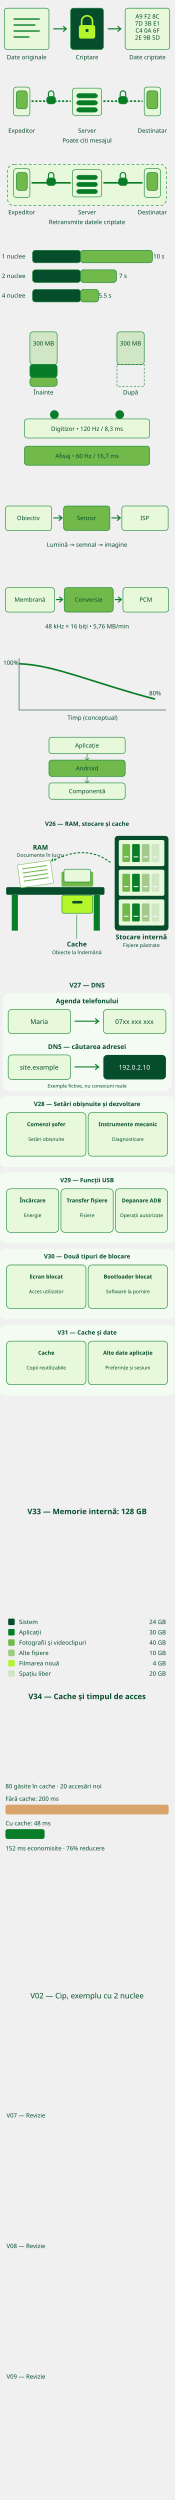
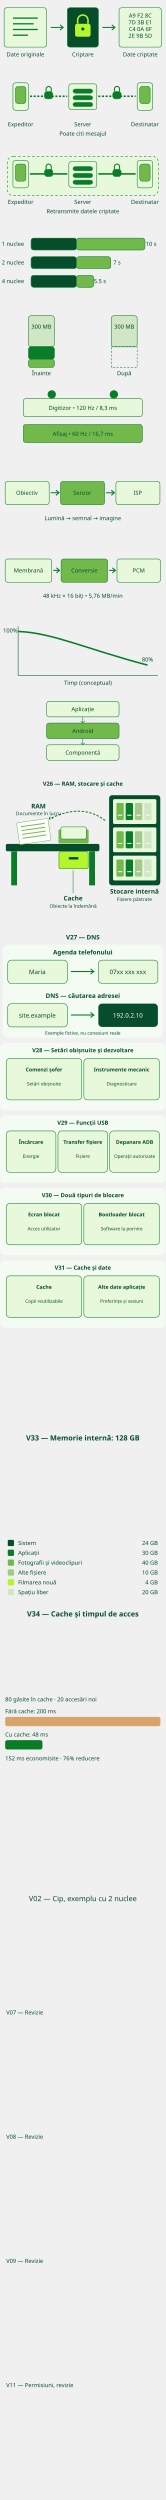
- <svg xmlns="http://www.w3.org/2000/svg" viewBox="0 0 320 4595" role="img" font-family="Nunito Sans, sans-serif" font-size="11" fill="#064D2B">
+ <svg xmlns="http://www.w3.org/2000/svg" viewBox="0 0 320 4830" role="img" font-family="Nunito Sans, sans-serif" font-size="11" fill="#064D2B">
  <g transform="translate(0 0)">
    <rect x="8" y="15" width="82" height="76" rx="5" fill="#E7F8DB" stroke="#087C26" />
    <path d="M25 35 H73 M25 46 H65 M25 57 H73 M25 68 H54" stroke="#087C26" stroke-width="2.5" />
    <path d="M98 53 h24 m-6 -5 l6 5 -6 5" fill="none" stroke="#087C26" stroke-width="2" />
    <rect x="130" y="15" width="60" height="76" rx="5" fill="#064D2B" stroke="#087C26" />
    <path d="M150 46 v-7 a10 10 0 0 1 20 0 v7" fill="none" stroke="#B5F52C" stroke-width="3" />
    <rect x="145" y="46" width="30" height="25" rx="4" fill="#B5F52C" />
    <circle cx="160" cy="56" r="3" fill="#064D2B" />
    <path d="M198 53 h24 m-6 -5 l6 5 -6 5" fill="none" stroke="#087C26" stroke-width="2" />
    <rect x="230" y="15" width="82" height="76" rx="5" fill="#E7F8DB" stroke="#087C26" />
    <text x="271" y="34" text-anchor="middle">A9 F2 8C</text>
    <text x="271" y="47" text-anchor="middle">7D 3B E1</text>
    <text x="271" y="60" text-anchor="middle">C4 0A 6F</text>
    <text x="271" y="73" text-anchor="middle">2E 9B 5D</text>
    <text x="49" y="109" text-anchor="middle">Date originale</text>
    <text x="160" y="109" text-anchor="middle">Criptare</text>
    <text x="271" y="109" text-anchor="middle">Date criptate</text>
  </g>
  <g transform="translate(0 150)">
    <rect x="25" y="10" width="30" height="53" rx="5" fill="#E7F8DB" stroke="#087C26" />
    <rect x="30" y="17" width="20" height="33" rx="5" fill="#72B94C" stroke="#087C26" />
    <rect x="265" y="10" width="30" height="53" rx="5" fill="#E7F8DB" stroke="#087C26" />
    <rect x="270" y="17" width="20" height="33" rx="5" fill="#72B94C" stroke="#087C26" />
    <rect x="133" y="12" width="54" height="50" rx="5" fill="#E7F8DB" stroke="#087C26" />
    <rect x="141" y="22" width="38" height="8" rx="5" fill="#087C26" stroke="#087C26" />
    <rect x="141" y="35" width="38" height="8" rx="5" fill="#087C26" stroke="#087C26" />
    <rect x="141" y="48" width="38" height="8" rx="5" fill="#087C26" stroke="#087C26" />
    <path d="M58 36 H130 M190 36 H262" stroke="#087C26" stroke-width="3" stroke-dasharray="4 3" />
    <path d="M89 27 v-5 a5 5 0 0 1 10 0 v5" stroke="#087C26" stroke-width="2" fill="none" />
    <rect x="86" y="27" width="16" height="14" rx="5" fill="#087C26" stroke="#087C26" />
    <path d="M221 27 v-5 a5 5 0 0 1 10 0 v5" stroke="#087C26" stroke-width="2" fill="none" />
    <rect x="218" y="27" width="16" height="14" rx="5" fill="#087C26" stroke="#087C26" />
    <text x="40" y="94" text-anchor="middle">Expeditor</text>
    <text x="160" y="94" text-anchor="middle">Server</text>
    <text x="280" y="94" text-anchor="middle">Destinatar</text>
    <text x="160" y="112" text-anchor="middle">Poate citi mesajul</text>
  </g>
  <g transform="translate(0 300)">
    <rect x="14" y="2" width="292" height="76" rx="12" fill="#E7F8DB" stroke="#087C26" stroke-dasharray="5 4" />
    <rect x="25" y="10" width="30" height="53" rx="5" fill="#E7F8DB" stroke="#087C26" />
    <rect x="30" y="17" width="20" height="33" rx="5" fill="#72B94C" stroke="#087C26" />
    <rect x="265" y="10" width="30" height="53" rx="5" fill="#E7F8DB" stroke="#087C26" />
    <rect x="270" y="17" width="20" height="33" rx="5" fill="#72B94C" stroke="#087C26" />
    <rect x="133" y="12" width="54" height="50" rx="5" fill="#E7F8DB" stroke="#087C26" />
    <rect x="141" y="22" width="38" height="8" rx="5" fill="#087C26" stroke="#087C26" />
    <rect x="141" y="35" width="38" height="8" rx="5" fill="#087C26" stroke="#087C26" />
    <rect x="141" y="48" width="38" height="8" rx="5" fill="#087C26" stroke="#087C26" />
    <path d="M58 36 H130 M190 36 H262" stroke="#087C26" stroke-width="3" />
    <path d="M89 27 v-5 a5 5 0 0 1 10 0 v5" stroke="#087C26" stroke-width="2" fill="none" />
    <rect x="86" y="27" width="16" height="14" rx="5" fill="#087C26" stroke="#087C26" />
    <path d="M221 27 v-5 a5 5 0 0 1 10 0 v5" stroke="#087C26" stroke-width="2" fill="none" />
    <rect x="218" y="27" width="16" height="14" rx="5" fill="#087C26" stroke="#087C26" />
    <text x="40" y="94" text-anchor="middle">Expeditor</text>
    <text x="160" y="94" text-anchor="middle">Server</text>
    <text x="280" y="94" text-anchor="middle">Destinatar</text>
    <text x="160" y="112" text-anchor="middle">Retransmite datele criptate</text>
  </g>
  <g transform="translate(0 450)">
    <text x="25" y="25" text-anchor="middle">1 nuclee</text>
    <rect x="60" y="10" width="88" height="23" rx="5" fill="#064D2B" stroke="#087C26" />
    <rect x="148" y="10" width="132" height="23" rx="5" fill="#72B94C" stroke="#087C26" />
    <text x="292" y="25" text-anchor="middle">10 s</text>
    <text x="25" y="61" text-anchor="middle">2 nuclee</text>
    <rect x="60" y="46" width="88" height="23" rx="5" fill="#064D2B" stroke="#087C26" />
    <rect x="148" y="46" width="66" height="23" rx="5" fill="#72B94C" stroke="#087C26" />
    <text x="226" y="61" text-anchor="middle">7 s</text>
    <text x="25" y="97" text-anchor="middle">4 nuclee</text>
    <rect x="60" y="82" width="88" height="23" rx="5" fill="#064D2B" stroke="#087C26" />
    <rect x="148" y="82" width="33" height="23" rx="5" fill="#72B94C" stroke="#087C26" />
    <text x="193" y="97" text-anchor="middle">5.5 s</text>
  </g>
  <g transform="translate(0 600)">
    <rect x="55" y="10" width="50" height="60" rx="5" fill="#D1E6C5" stroke="#087C26" />
    <rect x="55" y="70" width="50" height="24" rx="5" fill="#087C26" stroke="#087C26" />
    <rect x="55" y="94" width="50" height="16" rx="5" fill="#72B94C" stroke="#087C26" />
    <text x="80" y="35" text-anchor="middle">300 MB</text>
    <text x="80" y="125" text-anchor="middle">Înainte</text>
    <rect x="215" y="10" width="50" height="60" rx="5" fill="#D1E6C5" stroke="#087C26" />
    <rect x="215" y="70" width="50" height="40" fill="none" stroke="#087C26" stroke-dasharray="4 3" />
    <text x="240" y="35" text-anchor="middle">300 MB</text>
    <text x="240" y="125" text-anchor="middle">După</text>
  </g>
  <g transform="translate(0 750)">
    <rect x="45" y="20" width="230" height="35" rx="5" fill="#E7F8DB" stroke="#087C26" />
    <text x="160" y="42" text-anchor="middle">Digitizor • 120 Hz / 8,3 ms</text>
    <rect x="45" y="70" width="230" height="35" rx="5" fill="#72B94C" stroke="#087C26" />
    <text x="160" y="92" text-anchor="middle">Afișaj • 60 Hz / 16,7 ms</text>
    <circle cx="100" cy="12" r="8" fill="#087C26" />
    <circle cx="220" cy="12" r="8" fill="#087C26" />
  </g>
  <g transform="translate(0 900)">
    <rect x="10" y="30" width="85" height="45" rx="5" fill="#E7F8DB" stroke="#087C26" />
    <text x="52" y="56" text-anchor="middle">Obiectiv</text>
    <path d="M98 52 h16 m-6 -5 l6 5 -6 5" fill="none" stroke="#087C26" stroke-width="2" />
    <rect x="117" y="30" width="85" height="45" rx="5" fill="#72B94C" stroke="#087C26" />
    <text x="159" y="56" text-anchor="middle">Senzor</text>
    <path d="M205 52 h16 m-6 -5 l6 5 -6 5" fill="none" stroke="#087C26" stroke-width="2" />
    <rect x="224" y="30" width="85" height="45" rx="5" fill="#E7F8DB" stroke="#087C26" />
    <text x="266" y="56" text-anchor="middle">ISP</text>
    <text x="160" y="105" text-anchor="middle">Lumină → semnal → imagine</text>
  </g>
  <g transform="translate(0 1050)">
    <rect x="10" y="30" width="90" height="45" rx="5" fill="#E7F8DB" stroke="#087C26" />
    <text x="55" y="56" text-anchor="middle">Membrană</text>
    <path d="M103 52 h12 m-6 -5 l6 5 -6 5" fill="none" stroke="#087C26" stroke-width="2" />
    <rect x="118" y="30" width="90" height="45" rx="5" fill="#72B94C" stroke="#087C26" />
    <text x="163" y="56" text-anchor="middle">Conversie</text>
    <path d="M211 52 h12 m-6 -5 l6 5 -6 5" fill="none" stroke="#087C26" stroke-width="2" />
    <rect x="226" y="30" width="84" height="45" rx="5" fill="#E7F8DB" stroke="#087C26" />
    <text x="268" y="56" text-anchor="middle">PCM</text>
    <text x="160" y="105" text-anchor="middle">48 kHz × 16 biți • 5,76 MB/min</text>
  </g>
  <g transform="translate(0 1200)">
    <path d="M35 10 V105 H305" stroke="#064D2B" fill="none" />
    <path d="M35 20 C100 22 170 55 285 85" stroke="#087C26" stroke-width="3" fill="none" />
    <text x="20" y="22" text-anchor="middle">100%</text>
    <text x="285" y="78" text-anchor="middle">80%</text>
    <text x="170" y="123" text-anchor="middle">Timp (conceptual)</text>
  </g>
  <g transform="translate(0 1350)">
    <rect x="90" y="5" width="140" height="30" rx="5" fill="#E7F8DB" stroke="#087C26" />
    <text x="160" y="24" text-anchor="middle">Aplicație</text>
    <path d="M160 35 v12 m-4 -4 l4 4 4 -4" stroke="#087C26" fill="none" />
    <rect x="90" y="47" width="140" height="30" rx="5" fill="#72B94C" stroke="#087C26" />
    <text x="160" y="66" text-anchor="middle">Android</text>
    <path d="M160 77 v12 m-4 -4 l4 4 4 -4" stroke="#087C26" fill="none" />
    <rect x="90" y="89" width="140" height="30" rx="5" fill="#E7F8DB" stroke="#087C26" />
    <text x="160" y="108" text-anchor="middle">Componentă</text>
  </g>
  <g transform="translate(0 1500)">
    <text x="160" y="18" text-anchor="middle" font-weight="bold">V26 — RAM, stocare și cache</text>
    <svg x="0" y="25" width="320" height="259" viewBox="0 0 340 275" role="img" aria-label="RAM, stocare și cache: masă, dulap și sertar" font-family="Nunito Sans, sans-serif">
      <rect x="224" y="12" width="105" height="185" rx="6" fill="#064D2B" />
      <rect x="232" y="20" width="89" height="51" rx="3" fill="#E7F8DB" />
      <rect x="239" y="28" width="15" height="35" rx="2" fill="#72B94C" />
      <path d="M242 53 h9" stroke="#F3FBF2" stroke-width="2" />
      <rect x="258" y="28" width="15" height="35" rx="2" fill="#087C26" />
      <path d="M261 53 h9" stroke="#F3FBF2" stroke-width="2" />
      <rect x="277" y="28" width="15" height="35" rx="2" fill="#A4C98C" />
      <path d="M280 53 h9" stroke="#F3FBF2" stroke-width="2" />
      <rect x="296" y="28" width="15" height="35" rx="2" fill="#D1E6C5" />
      <path d="M299 53 h9" stroke="#F3FBF2" stroke-width="2" />
      <rect x="232" y="78" width="89" height="51" rx="3" fill="#E7F8DB" />
      <rect x="239" y="86" width="15" height="35" rx="2" fill="#72B94C" />
      <path d="M242 111 h9" stroke="#F3FBF2" stroke-width="2" />
      <rect x="258" y="86" width="15" height="35" rx="2" fill="#087C26" />
      <path d="M261 111 h9" stroke="#F3FBF2" stroke-width="2" />
      <rect x="277" y="86" width="15" height="35" rx="2" fill="#A4C98C" />
      <path d="M280 111 h9" stroke="#F3FBF2" stroke-width="2" />
      <rect x="296" y="86" width="15" height="35" rx="2" fill="#D1E6C5" />
      <path d="M299 111 h9" stroke="#F3FBF2" stroke-width="2" />
      <rect x="232" y="136" width="89" height="51" rx="3" fill="#E7F8DB" />
      <rect x="239" y="144" width="15" height="35" rx="2" fill="#72B94C" />
      <path d="M242 169 h9" stroke="#F3FBF2" stroke-width="2" />
      <rect x="258" y="144" width="15" height="35" rx="2" fill="#087C26" />
      <path d="M261 169 h9" stroke="#F3FBF2" stroke-width="2" />
      <rect x="277" y="144" width="15" height="35" rx="2" fill="#A4C98C" />
      <path d="M280 169 h9" stroke="#F3FBF2" stroke-width="2" />
      <rect x="296" y="144" width="15" height="35" rx="2" fill="#D1E6C5" />
      <path d="M299 169 h9" stroke="#F3FBF2" stroke-width="2" />
      <rect x="12" y="112" width="192" height="15" rx="3" fill="#064D2B" />
      <rect x="23" y="127" width="12" height="70" fill="#087C26" />
      <rect x="183" y="127" width="12" height="70" fill="#087C26" />
      <g transform="rotate(-8 70 95)">
        <rect x="38" y="64" width="65" height="45" rx="2" fill="white" stroke="#72B94C" />
        <path d="M46 73 H95" stroke="#72B94C" stroke-width="2" />
        <path d="M46 81 H95" stroke="#72B94C" stroke-width="2" />
        <path d="M46 89 H95" stroke="#72B94C" stroke-width="2" />
        <path d="M46 97 H95" stroke="#72B94C" stroke-width="2" />
      </g>
      <rect x="120" y="82" width="62" height="29" rx="3" fill="#72B94C" />
      <rect x="125" y="77" width="52" height="25" rx="3" fill="#E7F8DB" stroke="#087C26" />
      <rect x="121" y="128" width="60" height="35" rx="3" fill="#B5F52C" stroke="#087C26" />
      <rect x="141" y="139" width="20" height="5" rx="2" fill="#064D2B" />
      <path d="M216 64 Q168 27 101 61 l8 -2 m-8 2 l3 -8" fill="none" stroke="#087C26" stroke-width="2" stroke-dasharray="5 3" />
      <g fill="#064D2B" text-anchor="middle">
        <text x="79" y="39" font-size="13" font-weight="bold">RAM</text>
        <text x="79" y="53" font-size="10">Documente în lucru</text>
        <path d="M150 166 V213" stroke="#087C26" />
        <text x="150" y="228" font-size="13" font-weight="bold">Cache</text>
        <text x="150" y="243" font-size="10">Obiecte la îndemână</text>
        <text x="276" y="214" font-size="13" font-weight="bold">Stocare internă</text>
        <text x="276" y="229" font-size="10">Fișiere păstrate</text>
      </g>
    </svg>
  </g>
  <g transform="translate(0 1800)" font-size="12">
    <text x="160" y="15" text-anchor="middle" font-weight="bold">V27 — DNS</text>
    <g transform="translate(0 20)">
      <rect x="5" y="5" width="310" height="180" rx="12" fill="#F3FBF2" />
      <g text-anchor="middle" fill="#064D2B">
        <text x="160" y="24" font-weight="bold">Agenda telefonului</text>
        <rect x="15" y="35" width="115" height="45" rx="7" fill="#E7F8DB" stroke="#087C26" />
        <text x="72" y="62">Maria</text>
        <path d="M137 57 H181 l-6 -5 m6 5 l-6 5" stroke="#087C26" fill="none" stroke-width="2" />
        <rect x="190" y="35" width="115" height="45" rx="7" fill="#E7F8DB" stroke="#087C26" />
        <text x="247" y="62">07xx xxx xxx</text>
        <text x="160" y="108" font-weight="bold">DNS — căutarea adresei</text>
        <rect x="15" y="119" width="115" height="45" rx="7" fill="#E7F8DB" stroke="#087C26" />
        <text x="72" y="146">site.example</text>
        <path d="M137 141 H181 l-6 -5 m6 5 l-6 5" stroke="#087C26" fill="none" stroke-width="2" />
        <rect x="190" y="119" width="115" height="45" rx="7" fill="#064D2B" />
        <text x="247" y="146" fill="white">192.0.2.10</text>
        <text x="160" y="179" font-size="9">Exemple fictive, nu conexiuni reale</text>
      </g>
    </g>
  </g>
  <g transform="translate(0 2015)">
    <rect width="320" height="130" rx="9" fill="#F3FBF2" />
    <text x="160" y="18" text-anchor="middle" font-weight="bold">V28 — Setări obișnuite și dezvoltare</text>
    <rect x="12" y="30" width="146" height="80" rx="7" fill="#E7F8DB" stroke="#087C26" />
    <text x="85" y="55" text-anchor="middle" font-size="10" font-weight="bold">Comenzi șofer</text>
    <text x="85" y="82" text-anchor="middle" font-size="9">Setări obișnuite</text>
    <rect x="162" y="30" width="146" height="80" rx="7" fill="#E7F8DB" stroke="#087C26" />
    <text x="235" y="55" text-anchor="middle" font-size="10" font-weight="bold">Instrumente mecanic</text>
    <text x="235" y="82" text-anchor="middle" font-size="9">Diagnosticare</text>
  </g>
  <g transform="translate(0 2155)">
    <rect width="320" height="130" rx="9" fill="#F3FBF2" />
    <text x="160" y="18" text-anchor="middle" font-weight="bold">V29 — Funcții USB</text>
    <rect x="12" y="30" width="96" height="80" rx="7" fill="#E7F8DB" stroke="#087C26" />
    <text x="60" y="55" text-anchor="middle" font-size="10" font-weight="bold">Încărcare</text>
    <text x="60" y="82" text-anchor="middle" font-size="9">Energie</text>
    <rect x="112" y="30" width="96" height="80" rx="7" fill="#E7F8DB" stroke="#087C26" />
    <text x="160" y="55" text-anchor="middle" font-size="10" font-weight="bold">Transfer fișiere</text>
    <text x="160" y="82" text-anchor="middle" font-size="9">Fișiere</text>
    <rect x="212" y="30" width="96" height="80" rx="7" fill="#E7F8DB" stroke="#087C26" />
    <text x="260" y="55" text-anchor="middle" font-size="10" font-weight="bold">Depanare ADB</text>
    <text x="260" y="82" text-anchor="middle" font-size="9">Operații autorizate</text>
  </g>
  <g transform="translate(0 2295)">
    <rect width="320" height="130" rx="9" fill="#F3FBF2" />
    <text x="160" y="18" text-anchor="middle" font-weight="bold">V30 — Două tipuri de blocare</text>
    <rect x="12" y="30" width="146" height="80" rx="7" fill="#E7F8DB" stroke="#087C26" />
    <text x="85" y="55" text-anchor="middle" font-size="10" font-weight="bold">Ecran blocat</text>
    <text x="85" y="82" text-anchor="middle" font-size="9">Acces utilizator</text>
    <rect x="162" y="30" width="146" height="80" rx="7" fill="#E7F8DB" stroke="#087C26" />
    <text x="235" y="55" text-anchor="middle" font-size="10" font-weight="bold">Bootloader blocat</text>
    <text x="235" y="82" text-anchor="middle" font-size="9">Software la pornire</text>
  </g>
  <g transform="translate(0 2435)">
    <rect width="320" height="130" rx="9" fill="#F3FBF2" />
    <text x="160" y="18" text-anchor="middle" font-weight="bold">V31 — Cache și date</text>
    <rect x="12" y="30" width="146" height="80" rx="7" fill="#E7F8DB" stroke="#087C26" />
    <text x="85" y="55" text-anchor="middle" font-size="10" font-weight="bold">Cache</text>
    <text x="85" y="82" text-anchor="middle" font-size="9">Copii reutilizabile</text>
    <rect x="162" y="30" width="146" height="80" rx="7" fill="#E7F8DB" stroke="#087C26" />
    <text x="235" y="55" text-anchor="middle" font-size="10" font-weight="bold">Alte date aplicație</text>
    <text x="235" y="82" text-anchor="middle" font-size="9">Preferințe și sesiuni</text>
  </g>
  <g transform="translate(0 2575)">
    <svg viewBox="0 0 320 180" role="img" aria-label="Două consumuri de 50% însumează un ciclu echivalent" font-family="Nunito Sans, sans-serif">
      <rect width="320" height="180" rx="10" fill="#F3FBF2" />
      <rect x="33" y="14" width="24" height="12" rx="3" fill="#064D2B" />
      <rect x="20" y="25" width="50" height="90" rx="12" fill="#E7F8DB" stroke="#064D2B" stroke-width="2" />
      <rect x="24" y="70" width="42" height="41" rx="7" fill="#72B94C" />
      <text x="45" y="94" text-anchor="middle" fill="#064D2B" font-size="15" font-weight="bold">50%</text>
      <text x="45" y="135" text-anchor="middle" font-size="11" fill="#064D2B">Prima utilizare</text>
      <rect x="138" y="14" width="24" height="12" rx="3" fill="#064D2B" />
      <rect x="125" y="25" width="50" height="90" rx="12" fill="#E7F8DB" stroke="#064D2B" stroke-width="2" />
      <rect x="129" y="70" width="42" height="41" rx="7" fill="#72B94C" />
      <text x="150" y="94" text-anchor="middle" fill="#064D2B" font-size="15" font-weight="bold">50%</text>
      <text x="150" y="135" text-anchor="middle" font-size="11" fill="#064D2B">A doua utilizare</text>
      <rect x="243" y="14" width="24" height="12" rx="3" fill="#064D2B" />
      <rect x="230" y="25" width="50" height="90" rx="12" fill="#E7F8DB" stroke="#064D2B" stroke-width="2" />
      <rect x="234" y="30" width="42" height="81" rx="7" fill="#72B94C" />
      <text x="255" y="94" text-anchor="middle" fill="#064D2B" font-size="15" font-weight="bold">100%</text>
      <text x="255" y="135" text-anchor="middle" font-size="11" fill="#064D2B">Total consumat</text>
      <text x="97" y="80" text-anchor="middle" font-size="24" fill="#087C26">+</text>
      <text x="202" y="80" text-anchor="middle" font-size="24" fill="#087C26">=</text>
      <text x="160" y="161" text-anchor="middle" font-size="13" font-weight="bold" fill="#064D2B">1 ciclu echivalent</text>
    </svg>
  </g>
  <g transform="translate(0 2765)">
    <text x="160" y="18" text-anchor="middle" font-weight="bold" font-size="14">V33 — Memorie internă: 128 GB</text>
    <g transform="translate(0 25)">
      <svg viewBox="0 0 320 180" role="img" aria-label="Distribuția memoriei interne">
        <circle cx="160" cy="85" r="65" fill="none" stroke="#D1E6C5" stroke-width="26" />
        <circle cx="160" cy="85" r="65" fill="none" stroke="#064D2B" stroke-width="26" stroke-dasharray="76.576 408.407" stroke-dashoffset="0" transform="rotate(-90 160 85)" />
        <circle cx="160" cy="85" r="65" fill="none" stroke="#087C26" stroke-width="26" stroke-dasharray="95.72 408.407" stroke-dashoffset="-76.576" transform="rotate(-90 160 85)" />
        <circle cx="160" cy="85" r="65" fill="none" stroke="#72B94C" stroke-width="26" stroke-dasharray="127.627 408.407" stroke-dashoffset="-172.297" transform="rotate(-90 160 85)" />
        <circle cx="160" cy="85" r="65" fill="none" stroke="#9CCB82" stroke-width="26" stroke-dasharray="31.907 408.407" stroke-dashoffset="-299.924" transform="rotate(-90 160 85)" />
        <circle cx="160" cy="85" r="65" fill="none" stroke="#B5F52C" stroke-width="26" stroke-dasharray="12.763 408.407" stroke-dashoffset="-331.831" transform="rotate(-90 160 85)" />
        <text x="160" y="82" text-anchor="middle" font-size="24" font-weight="bold" fill="#064D2B">20 GB</text>
        <text x="160" y="101" text-anchor="middle" font-size="12" fill="#064D2B">Spațiu liber</text>
      </svg>
    </g>
    <rect x="15" y="210" width="12" height="12" rx="2" fill="#064D2B" />
    <text x="35" y="220">Sistem</text>
    <text x="305" y="220" text-anchor="end">24 GB</text>
    <rect x="15" y="229" width="12" height="12" rx="2" fill="#087C26" />
    <text x="35" y="239">Aplicații</text>
    <text x="305" y="239" text-anchor="end">30 GB</text>
    <rect x="15" y="248" width="12" height="12" rx="2" fill="#72B94C" />
    <text x="35" y="258">Fotografii și videoclipuri</text>
    <text x="305" y="258" text-anchor="end">40 GB</text>
    <rect x="15" y="267" width="12" height="12" rx="2" fill="#9CCB82" />
    <text x="35" y="277">Alte fișiere</text>
    <text x="305" y="277" text-anchor="end">10 GB</text>
    <rect x="15" y="286" width="12" height="12" rx="2" fill="#B5F52C" />
    <text x="35" y="296">Filmarea nouă</text>
    <text x="305" y="296" text-anchor="end">4 GB</text>
    <rect x="15" y="305" width="12" height="12" rx="2" fill="#D1E6C5" />
    <text x="35" y="315">Spațiu liber</text>
    <text x="305" y="315" text-anchor="end">20 GB</text>
  </g>
  <g transform="translate(0 3105)">
    <text x="160" y="18" text-anchor="middle" font-weight="bold" font-size="14">V34 — Cache și timpul de acces</text>
    <g transform="translate(0 28)">
      <svg viewBox="0 0 320 135" role="img" aria-label="100 de cereri de informații">
        <rect x="4" y="5" width="12.8" height="20" rx="3" fill="#087C26" />
        <rect x="19.8" y="5" width="12.8" height="20" rx="3" fill="#087C26" />
        <rect x="35.6" y="5" width="12.8" height="20" rx="3" fill="#087C26" />
        <rect x="51.4" y="5" width="12.8" height="20" rx="3" fill="#087C26" />
        <rect x="67.2" y="5" width="12.8" height="20" rx="3" fill="#087C26" />
        <rect x="83" y="5" width="12.8" height="20" rx="3" fill="#087C26" />
        <rect x="98.8" y="5" width="12.8" height="20" rx="3" fill="#087C26" />
        <rect x="114.6" y="5" width="12.8" height="20" rx="3" fill="#087C26" />
        <rect x="130.4" y="5" width="12.8" height="20" rx="3" fill="#087C26" />
        <rect x="146.2" y="5" width="12.8" height="20" rx="3" fill="#087C26" />
        <rect x="162" y="5" width="12.8" height="20" rx="3" fill="#087C26" />
        <rect x="177.8" y="5" width="12.8" height="20" rx="3" fill="#087C26" />
        <rect x="193.6" y="5" width="12.8" height="20" rx="3" fill="#087C26" />
        <rect x="209.4" y="5" width="12.8" height="20" rx="3" fill="#087C26" />
        <rect x="225.2" y="5" width="12.8" height="20" rx="3" fill="#087C26" />
        <rect x="241" y="5" width="12.8" height="20" rx="3" fill="#087C26" />
        <rect x="256.8" y="5" width="12.8" height="20" rx="3" fill="#087C26" />
        <rect x="272.6" y="5" width="12.8" height="20" rx="3" fill="#087C26" />
        <rect x="288.4" y="5" width="12.8" height="20" rx="3" fill="#087C26" />
        <rect x="304.2" y="5" width="12.8" height="20" rx="3" fill="#087C26" />
        <rect x="4" y="30" width="12.8" height="20" rx="3" fill="#087C26" />
        <rect x="19.8" y="30" width="12.8" height="20" rx="3" fill="#087C26" />
        <rect x="35.6" y="30" width="12.8" height="20" rx="3" fill="#087C26" />
        <rect x="51.4" y="30" width="12.8" height="20" rx="3" fill="#087C26" />
        <rect x="67.2" y="30" width="12.8" height="20" rx="3" fill="#087C26" />
        <rect x="83" y="30" width="12.8" height="20" rx="3" fill="#087C26" />
        <rect x="98.8" y="30" width="12.8" height="20" rx="3" fill="#087C26" />
        <rect x="114.6" y="30" width="12.8" height="20" rx="3" fill="#087C26" />
        <rect x="130.4" y="30" width="12.8" height="20" rx="3" fill="#087C26" />
        <rect x="146.2" y="30" width="12.8" height="20" rx="3" fill="#087C26" />
        <rect x="162" y="30" width="12.8" height="20" rx="3" fill="#087C26" />
        <rect x="177.8" y="30" width="12.8" height="20" rx="3" fill="#087C26" />
        <rect x="193.6" y="30" width="12.8" height="20" rx="3" fill="#087C26" />
        <rect x="209.4" y="30" width="12.8" height="20" rx="3" fill="#087C26" />
        <rect x="225.2" y="30" width="12.8" height="20" rx="3" fill="#087C26" />
        <rect x="241" y="30" width="12.8" height="20" rx="3" fill="#087C26" />
        <rect x="256.8" y="30" width="12.8" height="20" rx="3" fill="#087C26" />
        <rect x="272.6" y="30" width="12.8" height="20" rx="3" fill="#087C26" />
        <rect x="288.4" y="30" width="12.8" height="20" rx="3" fill="#087C26" />
        <rect x="304.2" y="30" width="12.8" height="20" rx="3" fill="#087C26" />
        <rect x="4" y="55" width="12.8" height="20" rx="3" fill="#087C26" />
        <rect x="19.8" y="55" width="12.8" height="20" rx="3" fill="#087C26" />
        <rect x="35.6" y="55" width="12.8" height="20" rx="3" fill="#087C26" />
        <rect x="51.4" y="55" width="12.8" height="20" rx="3" fill="#087C26" />
        <rect x="67.2" y="55" width="12.8" height="20" rx="3" fill="#087C26" />
        <rect x="83" y="55" width="12.8" height="20" rx="3" fill="#087C26" />
        <rect x="98.8" y="55" width="12.8" height="20" rx="3" fill="#087C26" />
        <rect x="114.6" y="55" width="12.8" height="20" rx="3" fill="#087C26" />
        <rect x="130.4" y="55" width="12.8" height="20" rx="3" fill="#087C26" />
        <rect x="146.2" y="55" width="12.8" height="20" rx="3" fill="#087C26" />
        <rect x="162" y="55" width="12.8" height="20" rx="3" fill="#087C26" />
        <rect x="177.8" y="55" width="12.8" height="20" rx="3" fill="#087C26" />
        <rect x="193.6" y="55" width="12.8" height="20" rx="3" fill="#087C26" />
        <rect x="209.4" y="55" width="12.8" height="20" rx="3" fill="#087C26" />
        <rect x="225.2" y="55" width="12.8" height="20" rx="3" fill="#087C26" />
        <rect x="241" y="55" width="12.8" height="20" rx="3" fill="#087C26" />
        <rect x="256.8" y="55" width="12.8" height="20" rx="3" fill="#087C26" />
        <rect x="272.6" y="55" width="12.8" height="20" rx="3" fill="#087C26" />
        <rect x="288.4" y="55" width="12.8" height="20" rx="3" fill="#087C26" />
        <rect x="304.2" y="55" width="12.8" height="20" rx="3" fill="#087C26" />
        <rect x="4" y="80" width="12.8" height="20" rx="3" fill="#087C26" />
        <rect x="19.8" y="80" width="12.8" height="20" rx="3" fill="#087C26" />
        <rect x="35.6" y="80" width="12.8" height="20" rx="3" fill="#087C26" />
        <rect x="51.4" y="80" width="12.8" height="20" rx="3" fill="#087C26" />
        <rect x="67.2" y="80" width="12.8" height="20" rx="3" fill="#087C26" />
        <rect x="83" y="80" width="12.8" height="20" rx="3" fill="#087C26" />
        <rect x="98.8" y="80" width="12.8" height="20" rx="3" fill="#087C26" />
        <rect x="114.6" y="80" width="12.8" height="20" rx="3" fill="#087C26" />
        <rect x="130.4" y="80" width="12.8" height="20" rx="3" fill="#087C26" />
        <rect x="146.2" y="80" width="12.8" height="20" rx="3" fill="#087C26" />
        <rect x="162" y="80" width="12.8" height="20" rx="3" fill="#087C26" />
        <rect x="177.8" y="80" width="12.8" height="20" rx="3" fill="#087C26" />
        <rect x="193.6" y="80" width="12.8" height="20" rx="3" fill="#087C26" />
        <rect x="209.4" y="80" width="12.8" height="20" rx="3" fill="#087C26" />
        <rect x="225.2" y="80" width="12.8" height="20" rx="3" fill="#087C26" />
        <rect x="241" y="80" width="12.8" height="20" rx="3" fill="#087C26" />
        <rect x="256.8" y="80" width="12.8" height="20" rx="3" fill="#087C26" />
        <rect x="272.6" y="80" width="12.8" height="20" rx="3" fill="#087C26" />
        <rect x="288.4" y="80" width="12.8" height="20" rx="3" fill="#087C26" />
        <rect x="304.2" y="80" width="12.8" height="20" rx="3" fill="#087C26" />
        <rect x="4" y="105" width="12.8" height="20" rx="3" fill="#D9A46C" />
        <rect x="19.8" y="105" width="12.8" height="20" rx="3" fill="#D9A46C" />
        <rect x="35.6" y="105" width="12.8" height="20" rx="3" fill="#D9A46C" />
        <rect x="51.4" y="105" width="12.8" height="20" rx="3" fill="#D9A46C" />
        <rect x="67.2" y="105" width="12.8" height="20" rx="3" fill="#D9A46C" />
        <rect x="83" y="105" width="12.8" height="20" rx="3" fill="#D9A46C" />
        <rect x="98.8" y="105" width="12.8" height="20" rx="3" fill="#D9A46C" />
        <rect x="114.6" y="105" width="12.8" height="20" rx="3" fill="#D9A46C" />
        <rect x="130.4" y="105" width="12.8" height="20" rx="3" fill="#D9A46C" />
        <rect x="146.2" y="105" width="12.8" height="20" rx="3" fill="#D9A46C" />
        <rect x="162" y="105" width="12.8" height="20" rx="3" fill="#D9A46C" />
        <rect x="177.8" y="105" width="12.8" height="20" rx="3" fill="#D9A46C" />
        <rect x="193.6" y="105" width="12.8" height="20" rx="3" fill="#D9A46C" />
        <rect x="209.4" y="105" width="12.8" height="20" rx="3" fill="#D9A46C" />
        <rect x="225.2" y="105" width="12.8" height="20" rx="3" fill="#D9A46C" />
        <rect x="241" y="105" width="12.8" height="20" rx="3" fill="#D9A46C" />
        <rect x="256.8" y="105" width="12.8" height="20" rx="3" fill="#D9A46C" />
        <rect x="272.6" y="105" width="12.8" height="20" rx="3" fill="#D9A46C" />
        <rect x="288.4" y="105" width="12.8" height="20" rx="3" fill="#D9A46C" />
        <rect x="304.2" y="105" width="12.8" height="20" rx="3" fill="#D9A46C" />
      </svg>
    </g>
    <text x="10" y="182">80 găsite în cache · 20 accesări noi</text>
    <text x="10" y="205">Fără cache: 200 ms</text>
    <rect x="10" y="212" width="300" height="18" rx="4" fill="#D9A46C" />
    <text x="10" y="250">Cu cache: 48 ms</text>
    <rect x="10" y="257" width="72" height="18" rx="4" fill="#087C26" />
    <text x="10" y="296">152 ms economisite · 76% reducere</text>
  </g>
  <g transform="translate(0 3425)">
    <svg viewBox="0 0 320 210" role="img" aria-label="Durata sarcinii pentru unul, două și patru nuclee" font-family="Nunito Sans,sans-serif" fill="#064D2B">
      <rect width="320" height="210" rx="12" fill="#F3FBF2" />
      <text x="12" y="29" font-size="12" font-weight="bold">1 nucleu</text>
      <rect x="12" y="36" width="100" height="19" rx="3" fill="#064D2B" />
      <rect x="112" y="36" width="150" height="19" rx="3" fill="#72B94C" />
      <text x="270" y="50" font-size="12" font-weight="bold">10 s</text>
      <text x="12" y="77" font-size="12" font-weight="bold">2 nuclee</text>
      <rect x="12" y="84" width="100" height="19" rx="3" fill="#064D2B" />
      <rect x="112" y="84" width="75" height="19" rx="3" fill="#72B94C" />
      <text x="195" y="98" font-size="12" font-weight="bold">7 s</text>
      <text x="12" y="125" font-size="12" font-weight="bold">4 nuclee</text>
      <rect x="12" y="132" width="100" height="19" rx="3" fill="#064D2B" />
      <rect x="112" y="132" width="37.5" height="19" rx="3" fill="#72B94C" />
      <text x="157.5" y="146" font-size="12" font-weight="bold">5,5 s</text>
      <rect x="12" y="185" width="12" height="12" rx="2" fill="#064D2B" />
      <text x="30" y="195" font-size="10">Secvențial</text>
      <rect x="160" y="185" width="12" height="12" rx="2" fill="#72B94C" />
      <text x="178" y="195" font-size="10">În paralel</text>
    </svg>
  </g>
  <g transform="translate(0 3655)">
    <text x="160" y="18" text-anchor="middle" font-size="14">V02 — Cip, exemplu cu 2 nuclee</text>
    <g transform="translate(0 25)">
      <svg viewBox="0 0 320 180" role="img" aria-label="Cip cu opt nuclee, două selectate în exemplu" font-family="Nunito Sans,sans-serif">
        <path d="M94 20 V36 M94 144 V160 M68 36 H85 M235 36 H252" stroke="#72B94C" stroke-width="5" stroke-linecap="round" />
        <path d="M112 20 V36 M112 144 V160 M68 51 H85 M235 51 H252" stroke="#72B94C" stroke-width="5" stroke-linecap="round" />
        <path d="M130 20 V36 M130 144 V160 M68 66 H85 M235 66 H252" stroke="#72B94C" stroke-width="5" stroke-linecap="round" />
        <path d="M148 20 V36 M148 144 V160 M68 81 H85 M235 81 H252" stroke="#72B94C" stroke-width="5" stroke-linecap="round" />
        <path d="M166 20 V36 M166 144 V160 M68 96 H85 M235 96 H252" stroke="#72B94C" stroke-width="5" stroke-linecap="round" />
        <path d="M184 20 V36 M184 144 V160 M68 111 H85 M235 111 H252" stroke="#72B94C" stroke-width="5" stroke-linecap="round" />
        <path d="M202 20 V36 M202 144 V160 M68 126 H85 M235 126 H252" stroke="#72B94C" stroke-width="5" stroke-linecap="round" />
        <path d="M220 20 V36 M220 144 V160 M68 141 H85 M235 141 H252" stroke="#72B94C" stroke-width="5" stroke-linecap="round" />
        <rect x="85" y="25" width="150" height="130" rx="12" fill="#064D2B" />
        <rect x="94" y="34" width="132" height="112" rx="7" fill="#E7F8DB" />
        <rect x="102" y="49" width="25" height="35" rx="4" fill="#087C26" />
        <text x="114.5" y="71" text-anchor="middle" font-size="12" font-weight="bold" fill="white">1</text>
        <rect x="132" y="49" width="25" height="35" rx="4" fill="#087C26" />
        <text x="144.5" y="71" text-anchor="middle" font-size="12" font-weight="bold" fill="white">2</text>
        <rect x="162" y="49" width="25" height="35" rx="4" fill="#C5E9B6" />
        <text x="174.5" y="71" text-anchor="middle" font-size="12" font-weight="bold" fill="#064D2B">3</text>
        <rect x="192" y="49" width="25" height="35" rx="4" fill="#C5E9B6" />
        <text x="204.5" y="71" text-anchor="middle" font-size="12" font-weight="bold" fill="#064D2B">4</text>
        <rect x="102" y="96" width="25" height="35" rx="4" fill="#C5E9B6" />
        <text x="114.5" y="118" text-anchor="middle" font-size="12" font-weight="bold" fill="#064D2B">5</text>
        <rect x="132" y="96" width="25" height="35" rx="4" fill="#C5E9B6" />
        <text x="144.5" y="118" text-anchor="middle" font-size="12" font-weight="bold" fill="#064D2B">6</text>
        <rect x="162" y="96" width="25" height="35" rx="4" fill="#C5E9B6" />
        <text x="174.5" y="118" text-anchor="middle" font-size="12" font-weight="bold" fill="#064D2B">7</text>
        <rect x="192" y="96" width="25" height="35" rx="4" fill="#C5E9B6" />
        <text x="204.5" y="118" text-anchor="middle" font-size="12" font-weight="bold" fill="#064D2B">8</text>
        <text x="160" y="177" text-anchor="middle" font-size="12" fill="#064D2B">2 nuclee active în simulare</text>
      </svg>
    </g>
  </g>
  <g transform="translate(0 3875)">
    <text x="12" y="17">V07 — Revizie</text>
    <g transform="translate(0 22)">
      <svg viewBox="0 0 320 210" role="img" aria-label="Straturile conceptuale ale ecranului tactil" font-family="Nunito Sans,sans-serif" font-size="12" fill="#064D2B">
        <rect width="320" height="210" rx="12" fill="#F3FBF2" />
        <path d="M75 35 V12 Q75 2 85 2 Q95 2 95 12 V40 L112 49 Q120 55 113 66 L100 78 H72 L55 55 Q50 45 60 43 L75 52Z" fill="#E2B99A" stroke="#91684E" />
        <path d="M85 78 V94" stroke="#087C26" stroke-width="2" stroke-dasharray="3 3" />
        <g stroke="#087C26">
          <path d="M20 96 L155 96 205 119 70 119Z" fill="#E7F8DB" />
          <path d="M20 125 L155 125 205 148 70 148Z" fill="#B5F52C" />
          <path d="M20 155 L155 155 205 178 70 178Z" fill="#064D2B" />
        </g>
        <path d="M35 127 l48 20" stroke="#087C26" opacity=".6" />
        <path d="M55 127 l48 20" stroke="#087C26" opacity=".6" />
        <path d="M75 127 l48 20" stroke="#087C26" opacity=".6" />
        <path d="M95 127 l48 20" stroke="#087C26" opacity=".6" />
        <path d="M115 127 l48 20" stroke="#087C26" opacity=".6" />
        <path d="M135 127 l48 20" stroke="#087C26" opacity=".6" />
        <circle cx="85" cy="106" r="8" fill="none" stroke="#087C26" stroke-width="2" />
        <text x="215" y="112">Sticlă</text>
        <text x="215" y="141">Digitizor</text>
        <text x="215" y="171">Afișaj</text>
        <text x="160" y="200" text-anchor="middle">Atingere → detectare → imagine</text>
      </svg>
    </g>
  </g>
  <g transform="translate(0 4115)">
    <text x="12" y="17">V08 — Revizie</text>
    <g transform="translate(0 22)">
      <svg viewBox="0 0 320 210" role="img" aria-label="Obiectiv, senzor și imagine cu zgomot ilustrativ" font-family="Nunito Sans,sans-serif" font-size="12" fill="#064D2B">
        <rect width="320" height="210" rx="12" fill="#F3FBF2" />
        <g stroke="#D6A32F" stroke-width="2">
          <path d="M12 48 L105 76 L145 52" fill="none" />
          <path d="M12 62 L105 76 L145 64" fill="none" />
          <path d="M12 76 L105 76 L145 76" fill="none" />
          <path d="M12 90 L105 76 L145 88" fill="none" />
          <path d="M12 104 L105 76 L145 100" fill="none" />
        </g>
        <ellipse cx="104" cy="76" rx="17" ry="48" fill="#B8DFD2" fill-opacity=".7" stroke="#087C26" stroke-width="3" />
        <rect x="145" y="34" width="32" height="84" rx="4" fill="#064D2B" />
        <rect x="149" y="40" width="6" height="14" fill="#72B94C" />
        <rect x="157" y="40" width="6" height="14" fill="#D6A32F" />
        <rect x="165" y="40" width="6" height="14" fill="#78B5D4" />
        <rect x="149" y="58" width="6" height="14" fill="#72B94C" />
        <rect x="157" y="58" width="6" height="14" fill="#D6A32F" />
        <rect x="165" y="58" width="6" height="14" fill="#78B5D4" />
        <rect x="149" y="76" width="6" height="14" fill="#72B94C" />
        <rect x="157" y="76" width="6" height="14" fill="#D6A32F" />
        <rect x="165" y="76" width="6" height="14" fill="#78B5D4" />
        <rect x="149" y="94" width="6" height="14" fill="#72B94C" />
        <rect x="157" y="94" width="6" height="14" fill="#D6A32F" />
        <rect x="165" y="94" width="6" height="14" fill="#78B5D4" />
        <path d="M180 76 H204 l-6 -5 m6 5 l-6 5" stroke="#087C26" stroke-width="2" fill="none" />
        <rect x="207" y="36" width="100" height="80" rx="6" fill="#B8DFD2" stroke="#064D2B" />
        <circle cx="282" cy="54" r="10" fill="#F6D36A" />
        <path d="M208 105 L240 65 262 91 279 72 306 105Z" fill="#72B94C" />
        <rect x="208" y="37" width="98" height="78" rx="5" fill="#142C35" opacity=".15" />
        <circle cx="212" cy="41" r="1.4" fill="#064D2B" opacity=".15" />
        <circle cx="249" cy="64" r="1.4" fill="white" opacity=".15" />
        <circle cx="286" cy="87" r="1.4" fill="#064D2B" opacity=".15" />
        <circle cx="233" cy="110" r="1.4" fill="white" opacity=".15" />
        <circle cx="270" cy="63" r="1.4" fill="#064D2B" opacity=".15" />
        <circle cx="217" cy="86" r="1.4" fill="white" opacity=".15" />
        <circle cx="254" cy="109" r="1.4" fill="#064D2B" opacity=".15" />
        <circle cx="291" cy="62" r="1.4" fill="white" opacity=".15" />
        <circle cx="238" cy="85" r="1.4" fill="#064D2B" opacity=".15" />
        <circle cx="275" cy="108" r="1.4" fill="white" opacity=".15" />
        <circle cx="222" cy="61" r="1.4" fill="#064D2B" opacity=".15" />
        <circle cx="259" cy="84" r="1.4" fill="white" opacity=".15" />
        <circle cx="296" cy="107" r="1.4" fill="#064D2B" opacity=".15" />
        <circle cx="243" cy="60" r="1.4" fill="white" opacity=".15" />
        <circle cx="280" cy="83" r="1.4" fill="#064D2B" opacity=".15" />
        <circle cx="227" cy="106" r="1.4" fill="white" opacity=".15" />
        <circle cx="264" cy="59" r="1.4" fill="#064D2B" opacity=".15" />
        <circle cx="301" cy="82" r="1.4" fill="white" opacity=".15" />
        <circle cx="248" cy="105" r="1.4" fill="#064D2B" opacity=".15" />
        <circle cx="285" cy="58" r="1.4" fill="white" opacity=".15" />
        <circle cx="232" cy="81" r="1.4" fill="#064D2B" opacity=".15" />
        <circle cx="269" cy="104" r="1.4" fill="white" opacity=".15" />
        <circle cx="216" cy="57" r="1.4" fill="#064D2B" opacity=".15" />
        <circle cx="253" cy="80" r="1.4" fill="white" opacity=".15" />
        <circle cx="290" cy="103" r="1.4" fill="#064D2B" opacity=".15" />
        <circle cx="237" cy="56" r="1.4" fill="white" opacity=".15" />
        <circle cx="274" cy="79" r="1.4" fill="#064D2B" opacity=".15" />
        <circle cx="221" cy="102" r="1.4" fill="white" opacity=".15" />
        <circle cx="258" cy="55" r="1.4" fill="#064D2B" opacity=".15" />
        <circle cx="295" cy="78" r="1.4" fill="white" opacity=".15" />
        <circle cx="242" cy="101" r="1.4" fill="#064D2B" opacity=".15" />
        <circle cx="279" cy="54" r="1.4" fill="white" opacity=".15" />
        <circle cx="226" cy="77" r="1.4" fill="#064D2B" opacity=".15" />
        <circle cx="263" cy="100" r="1.4" fill="white" opacity=".15" />
        <circle cx="300" cy="53" r="1.4" fill="#064D2B" opacity=".15" />
        <circle cx="247" cy="76" r="1.4" fill="white" opacity=".15" />
        <circle cx="284" cy="99" r="1.4" fill="#064D2B" opacity=".15" />
        <circle cx="231" cy="52" r="1.4" fill="white" opacity=".15" />
        <circle cx="268" cy="75" r="1.4" fill="#064D2B" opacity=".15" />
        <circle cx="215" cy="98" r="1.4" fill="white" opacity=".15" />
        <text x="104" y="139" text-anchor="middle">Obiectiv</text>
        <text x="161" y="139" text-anchor="middle">Senzor</text>
        <text x="257" y="139" text-anchor="middle">Imagine</text>
        <text x="160" y="180" text-anchor="middle">Lumină → semnal → procesare</text>
      </svg>
    </g>
  </g>
  <g transform="translate(0 4355)">
    <text x="12" y="17">V09 — Revizie</text>
    <g transform="translate(0 22)">
      <svg viewBox="0 0 320 210" role="img" aria-label="Microfon conceptual și eșantionarea semnalului" font-family="Nunito Sans,sans-serif" font-size="12" fill="#064D2B">
        <rect width="320" height="210" rx="12" fill="#F3FBF2" />
        <path d="M12 74 Q25 35 38 74 T64 74 T90 74" fill="none" stroke="#087C26" stroke-width="3" />
        <rect x="99" y="29" width="91" height="92" rx="8" fill="#E7F8DB" stroke="#064D2B" stroke-width="2" />
        <path d="M108 74 Q145 48 181 74" fill="none" stroke="#087C26" stroke-width="4" />
        <path d="M108 87 H181" stroke="#064D2B" stroke-width="3" stroke-dasharray="5 3" />
        <path d="M192 74 H210" stroke="#087C26" stroke-width="2" />
        <rect x="212" y="37" width="95" height="74" rx="5" fill="#064D2B" />
        <path d="M219 76 Q230 42 241 76 T263 76 T285 76 T303 76" fill="none" stroke="#72B94C" stroke-width="2" />
        <circle cx="219" cy="76" r="2.5" fill="#B5F52C" />
        <circle cx="226.5" cy="55.502" r="2.5" fill="#B5F52C" />
        <circle cx="234" cy="57.405" r="2.5" fill="#B5F52C" />
        <circle cx="241.5" cy="79.628" r="2.5" fill="#B5F52C" />
        <circle cx="249" cy="97.887" r="2.5" fill="#B5F52C" />
        <circle cx="256.5" cy="92.227" r="2.5" fill="#B5F52C" />
        <circle cx="264" cy="68.835" r="2.5" fill="#B5F52C" />
        <circle cx="271.5" cy="53.272" r="2.5" fill="#B5F52C" />
        <circle cx="279" cy="62.547" r="2.5" fill="#B5F52C" />
        <circle cx="286.5" cy="86.523" r="2.5" fill="#B5F52C" />
        <circle cx="294" cy="99" r="2.5" fill="#B5F52C" />
        <circle cx="301.5" cy="86.342" r="2.5" fill="#B5F52C" />
        <text x="48" y="140" text-anchor="middle">Sunet</text>
        <text x="145" y="140" text-anchor="middle">Membrană</text>
        <text x="259" y="140" text-anchor="middle">Eșantioane</text>
        <text x="160" y="180" text-anchor="middle">Vibrații → semnal → date digitale</text>
      </svg>
    </g>
  </g>
+   <g transform="translate(0 4595)">
+     <text x="12" y="17">V11 — Permisiuni, revizie</text>
+     <g transform="translate(0 22)">
+       <svg viewBox="0 0 320 205" font-family="Nunito Sans,sans-serif">
+         <rect width="320" height="205" rx="12" fill="#F3FBF2" />
+         <rect x="12" y="24" width="75" height="115" rx="12" fill="#064D2B" />
+         <rect x="19" y="35" width="61" height="90" rx="5" fill="#E7F8DB" />
+         <rect x="32" y="58" width="35" height="35" rx="9" fill="#087C26" />
+         <path d="M40 69 H59 V81 H50 L44 87 V81 H40Z" fill="white" />
+         <path d="M90 80 H119 M114 75 L120 80 114 85" stroke="#087C26" stroke-width="2" fill="none" />
+         <path d="M160 35 L195 49 V85 Q195 115 160 135 Q125 115 125 85 V49Z" fill="#087C26" />
+         <path d="M145 83 L155 94 177 68" fill="none" stroke="white" stroke-width="5" stroke-linecap="round" />
+         <path d="M199 80 H230" stroke="#A4B5A0" stroke-width="3" stroke-dasharray="4 4" />
+         <rect x="234" y="45" width="74" height="74" rx="14" fill="#D1E6C5" />
+         <g>
+           <rect x="262" y="59" width="18" height="32" rx="9" fill="#064D2B" />
+           <path d="M255 79 V84 Q255 100 271 100 Q287 100 287 84 V79 M271 100 V108 M261 108 H281" fill="none" stroke="#064D2B" stroke-width="3" />
+         </g>
+         <g display="none">
+           <rect x="245" y="66" width="52" height="34" rx="5" fill="#064D2B" />
+           <rect x="258" y="59" width="20" height="10" rx="3" fill="#064D2B" />
+           <circle cx="271" cy="83" r="12" fill="#72B94C" stroke="white" stroke-width="2" />
+         </g>
+         <g display="none">
+           <path d="M271 106 Q242 78 252 63 Q271 42 290 63 Q300 78 271 106Z" fill="#064D2B" />
+           <circle cx="271" cy="72" r="8" fill="#E7F8DB" />
+         </g>
+         <g fill="#064D2B" font-size="12" text-anchor="middle" font-weight="bold">
+           <text x="49" y="157">Aplicație</text>
+           <text x="160" y="157">Android</text>
+           <text x="271" y="157">Microfon</text>
+           <text x="160" y="188">Nicio solicitare de acces</text>
+         </g>
+       </svg>
+     </g>
+   </g>
</svg>
